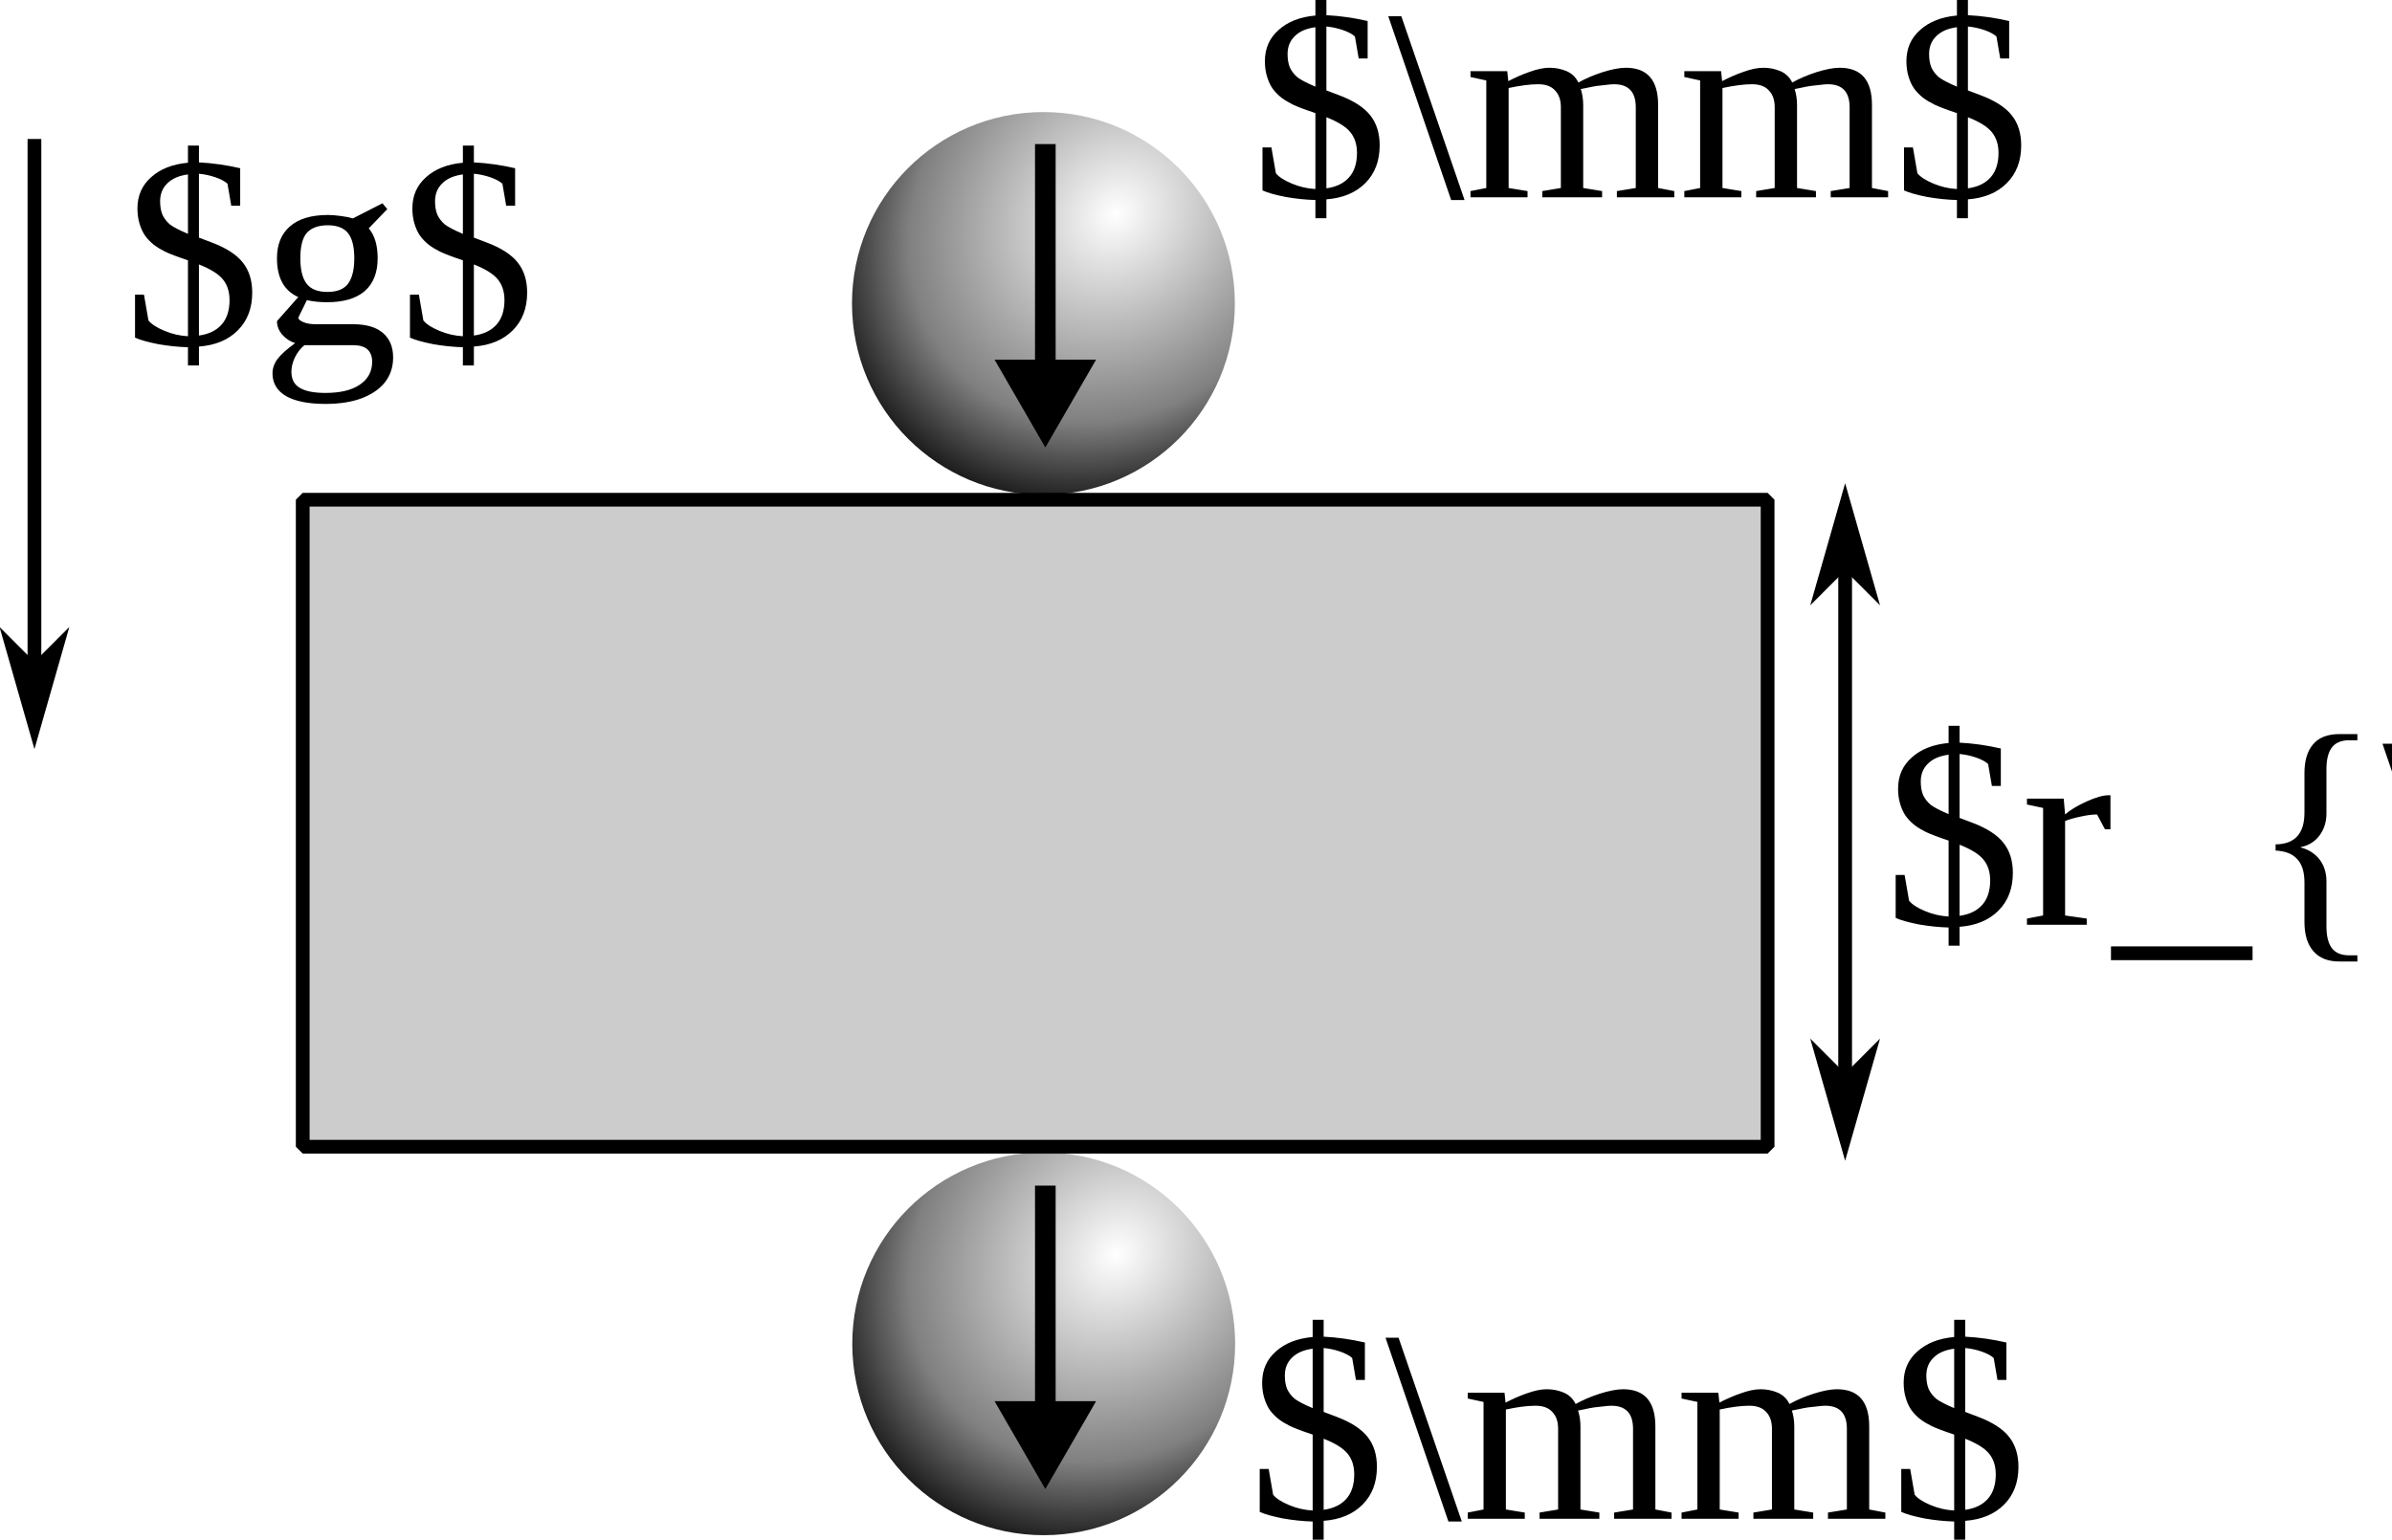
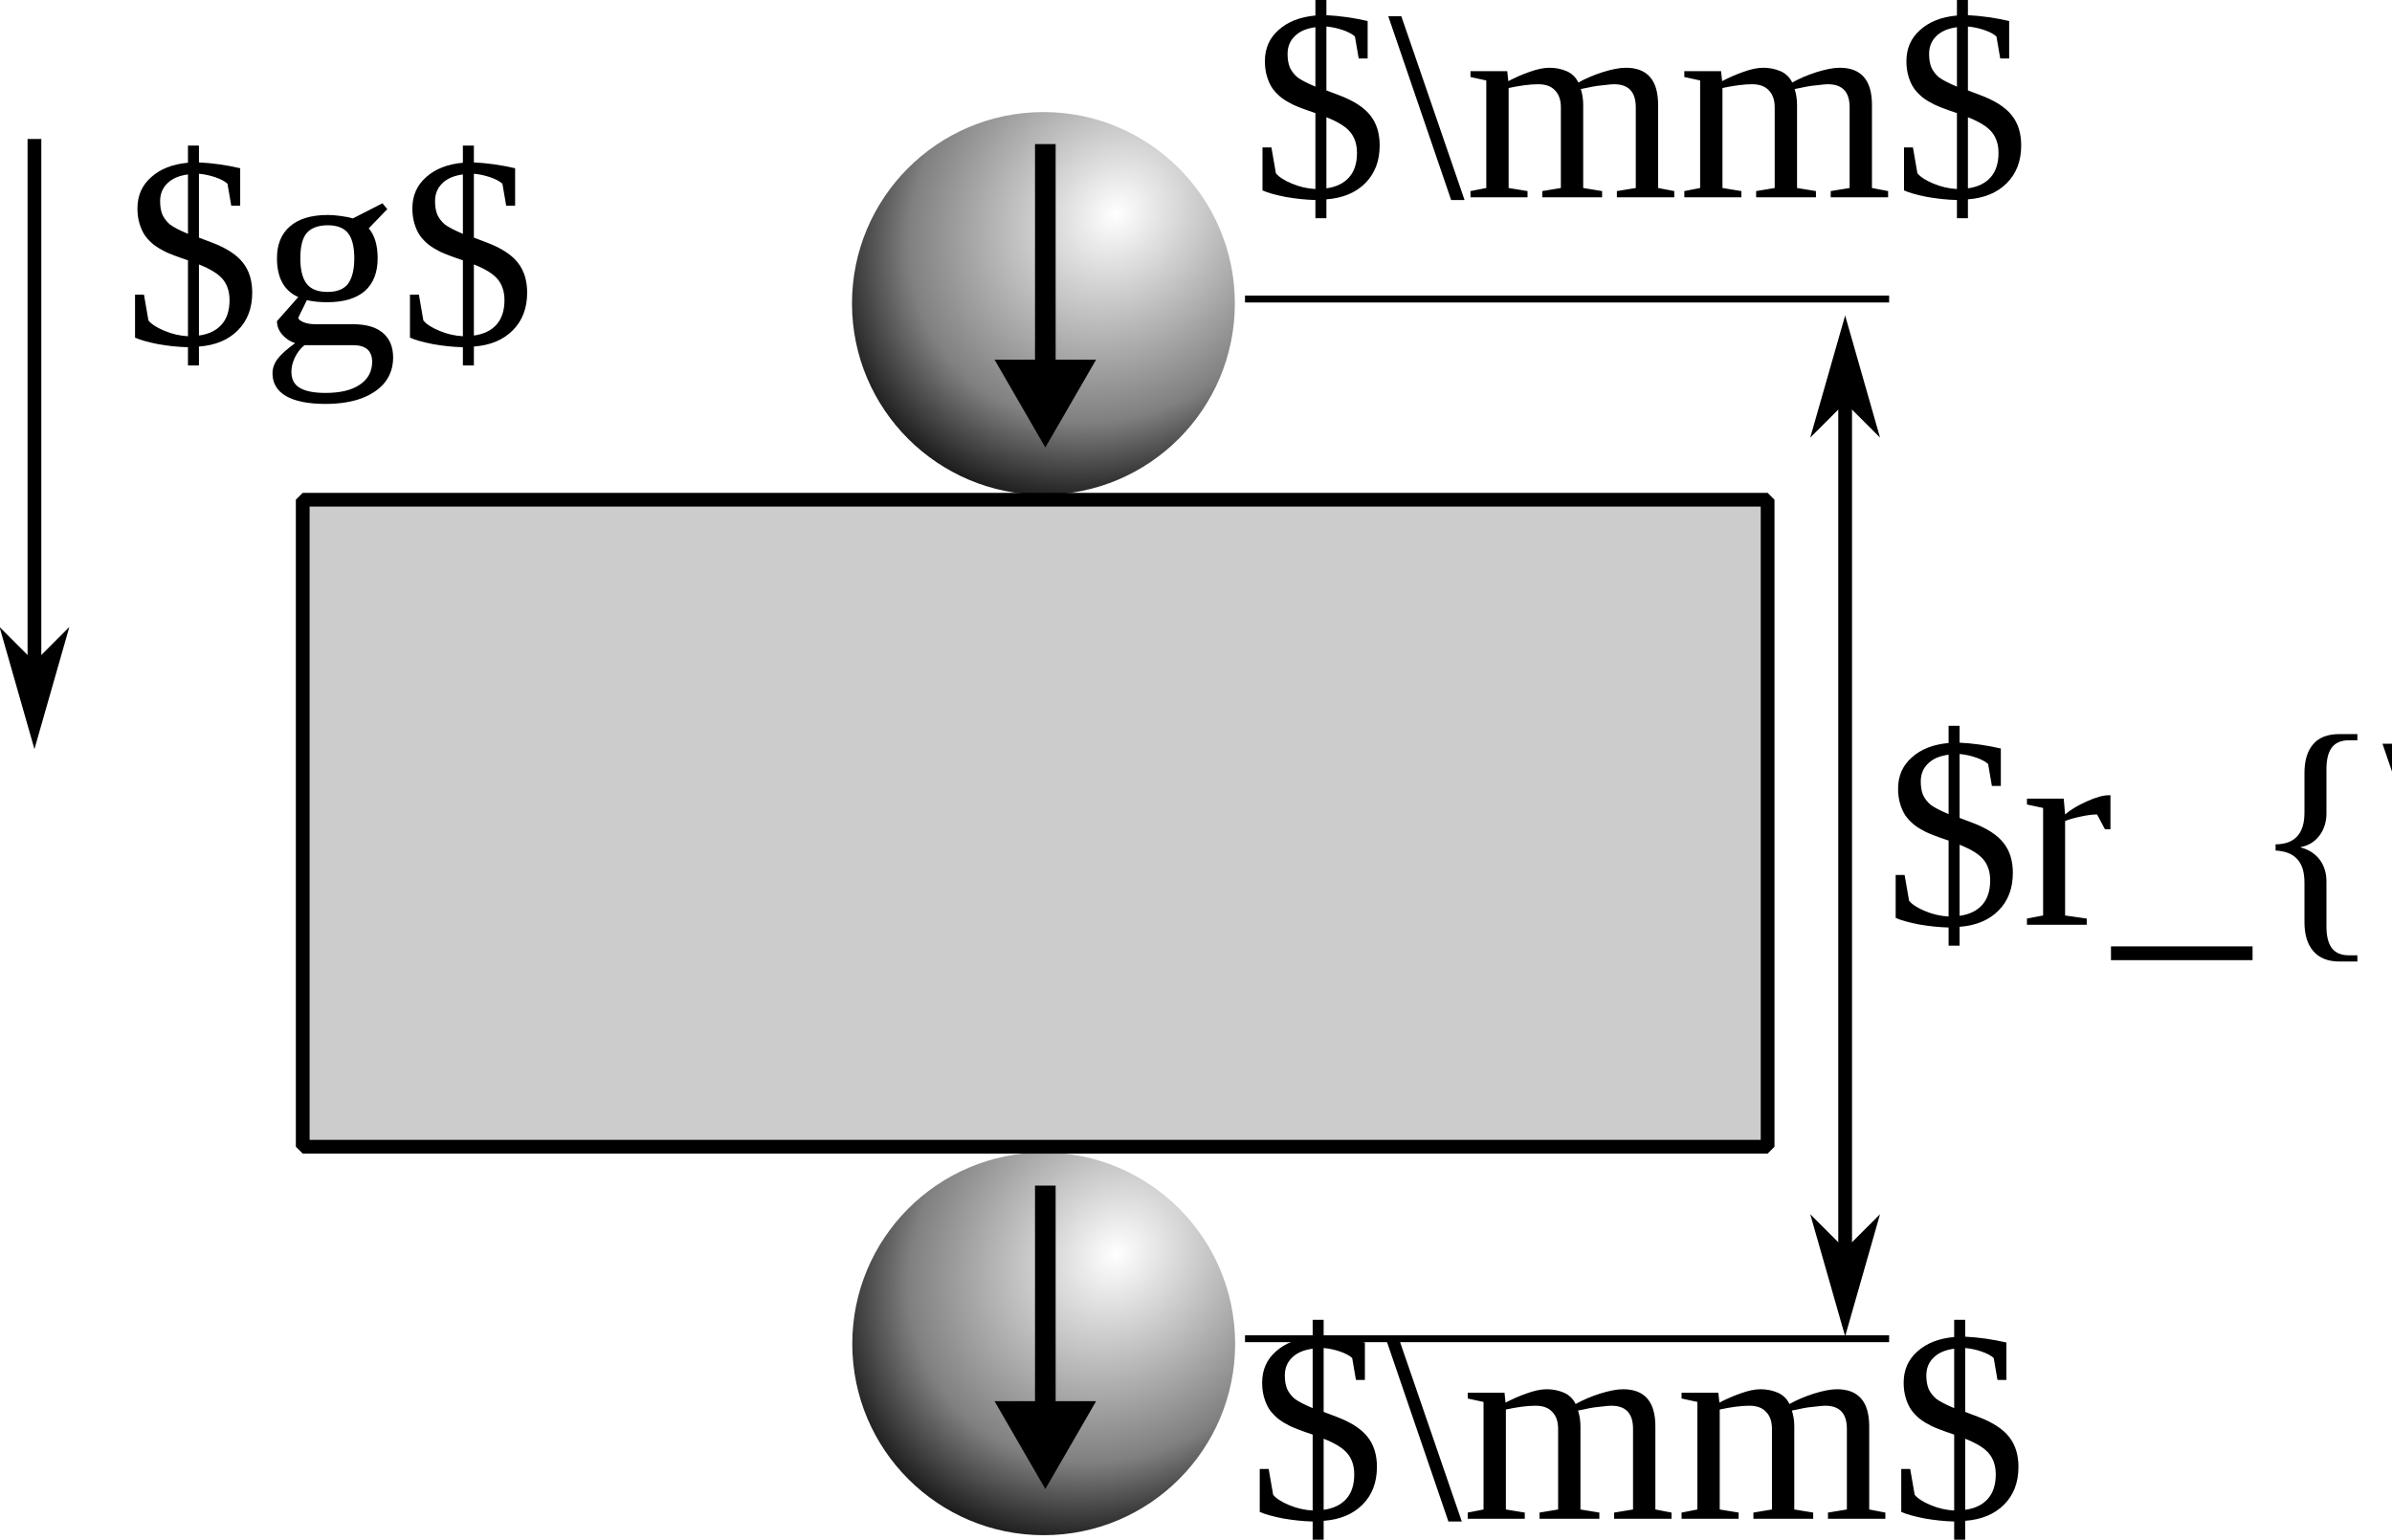
<svg xmlns="http://www.w3.org/2000/svg" xmlns:xlink="http://www.w3.org/1999/xlink" width="30.694mm" height="19.764mm" viewBox="0 0 108.757 70.028" id="svg2" version="1.1">
  <defs id="defs4">
    <marker orient="auto" refY="0" refX="0" id="Arrow1Mstart" style="overflow:visible">
      <path id="path4903" d="M 0,0 5,-5 -12.5,0 5,5 0,0 Z" style="fill:#000000;fill-opacity:1;fill-rule:evenodd;stroke:#000000;stroke-width:1pt;stroke-opacity:1" transform="matrix(0.4,0,0,0.4,4,0)" />
    </marker>
    <marker orient="auto" refY="0" refX="0" id="marker6017" style="overflow:visible">
      <path id="path6019" d="M 0,0 5,-5 -12.5,0 5,5 0,0 Z" style="fill:#000000;fill-opacity:1;fill-rule:evenodd;stroke:#000000;stroke-width:1pt;stroke-opacity:1" transform="matrix(-0.4,0,0,-0.4,-4,0)" />
    </marker>
    <marker orient="auto" refY="0" refX="0" id="marker5953" style="overflow:visible">
      <path id="path5955" d="m 5.77,0 -8.65,5 0,-10 8.65,5 z" style="fill:#000000;fill-opacity:1;fill-rule:evenodd;stroke:#000000;stroke-width:1pt;stroke-opacity:1" transform="scale(0.4,0.4)" />
    </marker>
    <marker orient="auto" refY="0" refX="0" id="Arrow2Mstart" style="overflow:visible">
      <path id="path4921" style="fill:#000000;fill-opacity:1;fill-rule:evenodd;stroke:#000000;stroke-width:0.625;stroke-linejoin:round;stroke-opacity:1" d="M 8.719,4.034 -2.207,0.016 8.719,-4.002 c -1.745,2.372 -1.735,5.617 -6e-7,8.035 z" transform="scale(0.6,0.6)" />
    </marker>
    <marker orient="auto" refY="0" refX="0" id="Arrow1Sstart" style="overflow:visible">
      <path id="path4909" d="M 0,0 5,-5 -12.5,0 5,5 0,0 Z" style="fill:#000000;fill-opacity:1;fill-rule:evenodd;stroke:#000000;stroke-width:1pt;stroke-opacity:1" transform="matrix(0.2,0,0,0.2,1.2,0)" />
    </marker>
    <marker orient="auto" refY="0" refX="0" id="marker5619" style="overflow:visible">
      <path id="path5621" d="m 5.77,0 -8.65,5 0,-10 8.65,5 z" style="fill:#000000;fill-opacity:1;fill-rule:evenodd;stroke:#000000;stroke-width:1pt;stroke-opacity:1" transform="scale(0.4,0.4)" />
    </marker>
    <marker orient="auto" refY="0" refX="0" id="TriangleOutM" style="overflow:visible">
      <path id="path5042" d="m 5.77,0 -8.65,5 0,-10 8.65,5 z" style="fill-rule:evenodd;stroke:#000000;stroke-width:1pt" transform="scale(0.4,0.4)" />
    </marker>
    <marker style="overflow:visible" id="marker5227" refX="0" refY="0" orient="auto">
      <path transform="scale(0.4,0.4)" style="fill:#000000;fill-opacity:1;fill-rule:evenodd;stroke:#000000;stroke-width:1pt;stroke-opacity:1" d="m 5.77,0 -8.65,5 0,-10 8.65,5 z" id="path5229" />
    </marker>
    <marker orient="auto" refY="0" refX="0" id="Arrow1Mend" style="overflow:visible">
      <path id="path4906" d="M 0,0 5,-5 -12.5,0 5,5 0,0 Z" style="fill:#000000;fill-opacity:1;fill-rule:evenodd;stroke:#000000;stroke-width:1pt;stroke-opacity:1" transform="matrix(-0.4,0,0,-0.4,-4,0)" />
    </marker>
    <linearGradient id="linearGradient4210">
      <stop id="stop4198" offset="0" style="stop-color:#000000;stop-opacity:0;" />
      <stop style="stop-color:#000000;stop-opacity:0.498;" offset="0.669" id="stop4196" />
      <stop id="stop4194" offset="1" style="stop-color:#000000;stop-opacity:1;" />
    </linearGradient>
    <radialGradient xlink:href="#linearGradient4210" id="radialGradient4156" cx="140.537" cy="64.812" fx="140.537" fy="64.812" r="5.98" gradientTransform="matrix(1.74968,-1.815932,1.574554,1.517108,-205.8397,216.3862)" gradientUnits="userSpaceOnUse" />
    <radialGradient xlink:href="#linearGradient4210" id="radialGradient4887" gradientUnits="userSpaceOnUse" gradientTransform="matrix(1.74968,-1.815932,1.574554,1.517108,-205.827,263.7026)" cx="140.537" cy="64.812" fx="140.537" fy="64.812" r="5.98" />
  </defs>
  <g id="layer1" transform="translate(-91.36814,-49.77874)">
    <path style="color:#000000;clip-rule:nonzero;display:inline;overflow:visible;visibility:visible;opacity:1;isolation:auto;mix-blend-mode:normal;color-interpolation:sRGB;color-interpolation-filters:linearRGB;solid-color:#000000;solid-opacity:1;fill:url(#radialGradient4156);fill-opacity:1;fill-rule:nonzero;stroke:none;stroke-width:0.625;stroke-linecap:butt;stroke-linejoin:miter;stroke-miterlimit:4;stroke-dasharray:none;stroke-dashoffset:0;stroke-opacity:1;color-rendering:auto;image-rendering:auto;shape-rendering:auto;text-rendering:auto;enable-background:accumulate" id="path4136" d="m 147.513,63.578 a 8.704,8.704 0 0 1 -8.695,8.704 8.704,8.704 0 0 1 -8.712,-8.687 8.704,8.704 0 0 1 8.679,-8.72 8.704,8.704 0 0 1 8.728,8.671" />
    <rect style="opacity:1;fill:#cccccc;fill-opacity:1;fill-rule:nonzero;stroke:#000000;stroke-width:0.625;stroke-linecap:round;stroke-linejoin:bevel;stroke-miterlimit:4;stroke-dasharray:none;stroke-dashoffset:0;stroke-opacity:1" id="rect4883" width="66.604" height="29.427" x="105.132" y="72.505" />
    <path d="m 147.526,110.895 a 8.704,8.704 0 0 1 -8.695,8.704 8.704,8.704 0 0 1 -8.712,-8.687 8.704,8.704 0 0 1 8.679,-8.72 8.704,8.704 0 0 1 8.728,8.671" id="path4885" style="color:#000000;clip-rule:nonzero;display:inline;overflow:visible;visibility:visible;opacity:1;isolation:auto;mix-blend-mode:normal;color-interpolation:sRGB;color-interpolation-filters:linearRGB;solid-color:#000000;solid-opacity:1;fill:url(#radialGradient4887);fill-opacity:1;fill-rule:nonzero;stroke:none;stroke-width:0.625;stroke-linecap:butt;stroke-linejoin:miter;stroke-miterlimit:4;stroke-dasharray:none;stroke-dashoffset:0;stroke-opacity:1;color-rendering:auto;image-rendering:auto;shape-rendering:auto;text-rendering:auto;enable-background:accumulate" />
    <path style="color:#000000;clip-rule:nonzero;display:inline;overflow:visible;visibility:visible;opacity:1;isolation:auto;mix-blend-mode:normal;color-interpolation:sRGB;color-interpolation-filters:linearRGB;solid-color:#000000;solid-opacity:1;fill:none;fill-opacity:1;fill-rule:evenodd;stroke:#000000;stroke-width:0.625;stroke-linecap:butt;stroke-linejoin:miter;stroke-miterlimit:4;stroke-dasharray:none;stroke-dashoffset:0;stroke-opacity:1;marker-end:url(#Arrow1Mend);color-rendering:auto;image-rendering:auto;shape-rendering:auto;text-rendering:auto;enable-background:accumulate" d="m 92.934,56.099 0,26.517" id="path4891" />
    <text xml:space="preserve" style="color:#000000;font-style:normal;font-variant:normal;font-weight:normal;font-stretch:normal;font-size:12.5px;line-height:125%;font-family:'Times New Roman';-inkscape-font-specification:'Times New Roman, ';text-indent:0;text-align:start;text-decoration:none;text-decoration-line:none;text-decoration-style:solid;text-decoration-color:#000000;letter-spacing:0px;word-spacing:0px;text-transform:none;direction:ltr;block-progression:tb;writing-mode:lr-tb;baseline-shift:baseline;text-anchor:start;white-space:normal;clip-rule:nonzero;display:inline;overflow:visible;visibility:visible;opacity:1;isolation:auto;mix-blend-mode:normal;color-interpolation:sRGB;color-interpolation-filters:linearRGB;solid-color:#000000;solid-opacity:1;fill:#000000;fill-opacity:1;fill-rule:nonzero;stroke:none;stroke-width:0.5;stroke-linecap:butt;stroke-linejoin:miter;stroke-miterlimit:4;stroke-dasharray:none;stroke-dashoffset:0;stroke-opacity:1;color-rendering:auto;image-rendering:auto;shape-rendering:auto;text-rendering:auto;enable-background:accumulate" x="96.975" y="65.443" id="text5173">
      <tspan id="tspan5175" x="96.975" y="65.443">$g$</tspan>
    </text>
    <text xml:space="preserve" style="color:#000000;font-style:normal;font-variant:normal;font-weight:normal;font-stretch:normal;font-size:12.5px;line-height:125%;font-family:'Times New Roman';-inkscape-font-specification:'Times New Roman, ';text-indent:0;text-align:start;text-decoration:none;text-decoration-line:none;text-decoration-style:solid;text-decoration-color:#000000;letter-spacing:0px;word-spacing:0px;text-transform:none;direction:ltr;block-progression:tb;writing-mode:lr-tb;baseline-shift:baseline;text-anchor:start;white-space:normal;clip-rule:nonzero;display:inline;overflow:visible;visibility:visible;opacity:1;isolation:auto;mix-blend-mode:normal;color-interpolation:sRGB;color-interpolation-filters:linearRGB;solid-color:#000000;solid-opacity:1;fill:#000000;fill-opacity:1;fill-rule:nonzero;stroke:none;stroke-width:0.5;stroke-linecap:butt;stroke-linejoin:miter;stroke-miterlimit:4;stroke-dasharray:none;stroke-dashoffset:0;stroke-opacity:1;color-rendering:auto;image-rendering:auto;shape-rendering:auto;text-rendering:auto;enable-background:accumulate" x="148.24" y="58.751" id="text5211">
      <tspan id="tspan5213" x="148.24" y="58.751">$\mm$</tspan>
    </text>
    <path id="path5221" d="m 138.896,103.7 0,11.134" style="color:#000000;clip-rule:nonzero;display:inline;overflow:visible;visibility:visible;opacity:1;isolation:auto;mix-blend-mode:normal;color-interpolation:sRGB;color-interpolation-filters:linearRGB;solid-color:#000000;solid-opacity:1;fill:none;fill-opacity:1;fill-rule:evenodd;stroke:#000000;stroke-width:0.938;stroke-linecap:butt;stroke-linejoin:miter;stroke-miterlimit:4;stroke-dasharray:none;stroke-dashoffset:0;stroke-opacity:1;marker-end:url(#marker5227);color-rendering:auto;image-rendering:auto;shape-rendering:auto;text-rendering:auto;enable-background:accumulate" />
    <text id="text5223" y="118.855" x="148.114" style="color:#000000;font-style:normal;font-variant:normal;font-weight:normal;font-stretch:normal;font-size:12.5px;line-height:125%;font-family:'Times New Roman';-inkscape-font-specification:'Times New Roman, ';text-indent:0;text-align:start;text-decoration:none;text-decoration-line:none;text-decoration-style:solid;text-decoration-color:#000000;letter-spacing:0px;word-spacing:0px;text-transform:none;direction:ltr;block-progression:tb;writing-mode:lr-tb;baseline-shift:baseline;text-anchor:start;white-space:normal;clip-rule:nonzero;display:inline;overflow:visible;visibility:visible;opacity:1;isolation:auto;mix-blend-mode:normal;color-interpolation:sRGB;color-interpolation-filters:linearRGB;solid-color:#000000;solid-opacity:1;fill:#000000;fill-opacity:1;fill-rule:nonzero;stroke:none;stroke-width:0.5;stroke-linecap:butt;stroke-linejoin:miter;stroke-miterlimit:4;stroke-dasharray:none;stroke-dashoffset:0;stroke-opacity:1;color-rendering:auto;image-rendering:auto;shape-rendering:auto;text-rendering:auto;enable-background:accumulate" xml:space="preserve">
      <tspan y="118.855" x="148.114" id="tspan5225">$\mm$</tspan>
    </text>
    <path style="color:#000000;clip-rule:nonzero;display:inline;overflow:visible;visibility:visible;opacity:1;isolation:auto;mix-blend-mode:normal;color-interpolation:sRGB;color-interpolation-filters:linearRGB;solid-color:#000000;solid-opacity:1;fill:none;fill-opacity:1;fill-rule:evenodd;stroke:#000000;stroke-width:0.938;stroke-linecap:butt;stroke-linejoin:miter;stroke-miterlimit:4;stroke-dasharray:none;stroke-dashoffset:0;stroke-opacity:1;marker-end:url(#marker5619);color-rendering:auto;image-rendering:auto;shape-rendering:auto;text-rendering:auto;enable-background:accumulate" d="m 138.896,56.331 0,11.134" id="path5617" />
-     <path style="color:#000000;clip-rule:nonzero;display:inline;overflow:visible;visibility:visible;opacity:1;isolation:auto;mix-blend-mode:normal;color-interpolation:sRGB;color-interpolation-filters:linearRGB;solid-color:#000000;solid-opacity:1;fill:none;fill-opacity:1;fill-rule:evenodd;stroke:#000000;stroke-width:0.625;stroke-linecap:butt;stroke-linejoin:miter;stroke-miterlimit:4;stroke-dasharray:none;stroke-dashoffset:0;stroke-opacity:1;marker-start:url(#Arrow1Mstart);marker-end:url(#marker6017);color-rendering:auto;image-rendering:auto;shape-rendering:auto;text-rendering:auto;enable-background:accumulate" d="m 175.261,72.986 0,28.351" id="path5845" />
+     <path style="color:#000000;clip-rule:nonzero;display:inline;overflow:visible;visibility:visible;opacity:1;isolation:auto;mix-blend-mode:normal;color-interpolation:sRGB;color-interpolation-filters:linearRGB;solid-color:#000000;solid-opacity:1;fill:none;fill-opacity:1;fill-rule:evenodd;stroke:#000000;stroke-width:0.625;stroke-linecap:butt;stroke-linejoin:miter;stroke-miterlimit:4;stroke-dasharray:none;stroke-dashoffset:0;stroke-opacity:1;marker-start:url(#Arrow1Mstart);marker-end:url(#marker6017);color-rendering:auto;image-rendering:auto;shape-rendering:auto;text-rendering:auto;enable-background:accumulate" d="m 175.261,65.358 0,43.965" id="path5845" />
    <text xml:space="preserve" style="color:#000000;font-style:normal;font-variant:normal;font-weight:normal;font-stretch:normal;font-size:12.5px;line-height:125%;font-family:'Times New Roman';-inkscape-font-specification:'Times New Roman, ';text-indent:0;text-align:start;text-decoration:none;text-decoration-line:none;text-decoration-style:solid;text-decoration-color:#000000;letter-spacing:0px;word-spacing:0px;text-transform:none;direction:ltr;block-progression:tb;writing-mode:lr-tb;baseline-shift:baseline;text-anchor:start;white-space:normal;clip-rule:nonzero;display:inline;overflow:visible;visibility:visible;opacity:1;isolation:auto;mix-blend-mode:normal;color-interpolation:sRGB;color-interpolation-filters:linearRGB;solid-color:#000000;solid-opacity:1;fill:#000000;fill-opacity:1;fill-rule:nonzero;stroke:none;stroke-width:0.5;stroke-linecap:butt;stroke-linejoin:miter;stroke-miterlimit:4;stroke-dasharray:none;stroke-dashoffset:0;stroke-opacity:1;color-rendering:auto;image-rendering:auto;shape-rendering:auto;text-rendering:auto;enable-background:accumulate" x="177.029" y="91.833" id="text6389">
      <tspan id="tspan6391" x="177.029" y="91.833">$r_{\rm max}$</tspan>
    </text>
+     <path style="color:#000000;clip-rule:nonzero;display:inline;overflow:visible;visibility:visible;opacity:1;isolation:auto;mix-blend-mode:normal;color-interpolation:sRGB;color-interpolation-filters:linearRGB;solid-color:#000000;solid-opacity:1;fill:none;fill-opacity:1;fill-rule:evenodd;stroke:#000000;stroke-width:0.312;stroke-linecap:butt;stroke-linejoin:miter;stroke-miterlimit:4;stroke-dasharray:none;stroke-dashoffset:0;stroke-opacity:1;color-rendering:auto;image-rendering:auto;shape-rendering:auto;text-rendering:auto;enable-background:accumulate" d="m 147.975,63.379 29.286,0" id="path4227" />
+     <path id="path4229" d="m 147.975,110.664 29.286,0" style="color:#000000;clip-rule:nonzero;display:inline;overflow:visible;visibility:visible;opacity:1;isolation:auto;mix-blend-mode:normal;color-interpolation:sRGB;color-interpolation-filters:linearRGB;solid-color:#000000;solid-opacity:1;fill:none;fill-opacity:1;fill-rule:evenodd;stroke:#000000;stroke-width:0.312;stroke-linecap:butt;stroke-linejoin:miter;stroke-miterlimit:4;stroke-dasharray:none;stroke-dashoffset:0;stroke-opacity:1;color-rendering:auto;image-rendering:auto;shape-rendering:auto;text-rendering:auto;enable-background:accumulate" />
  </g>
</svg>
